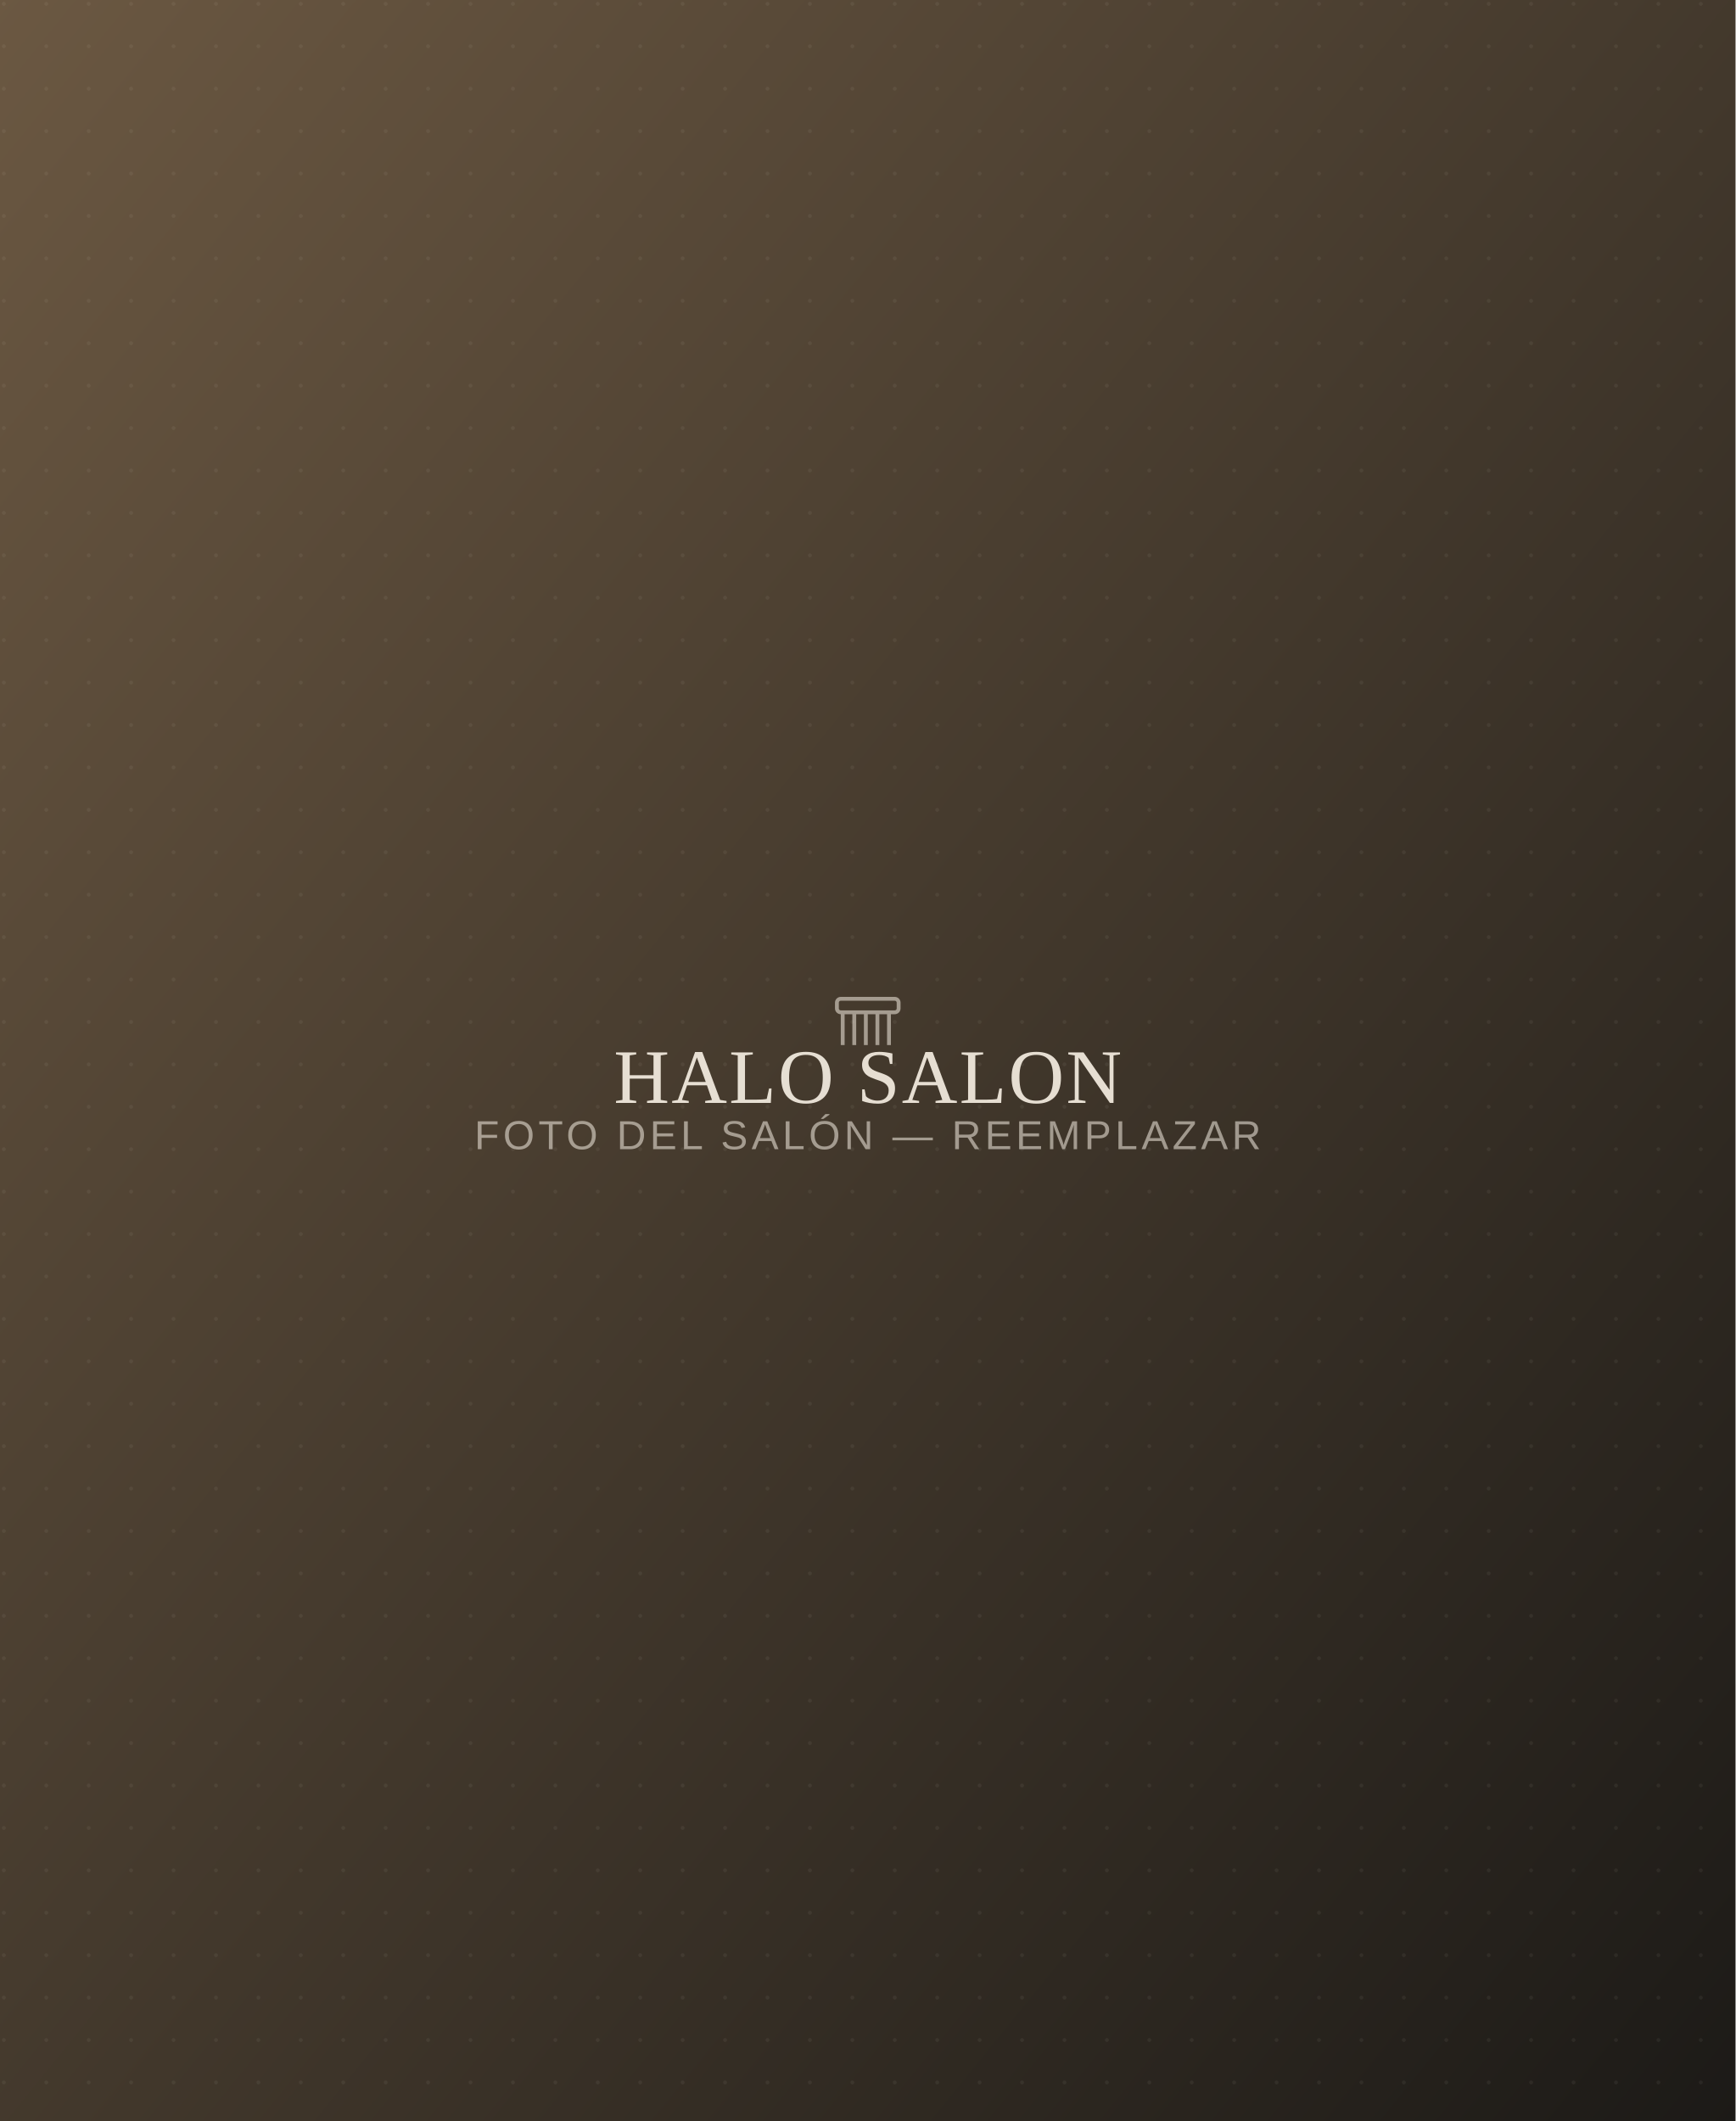
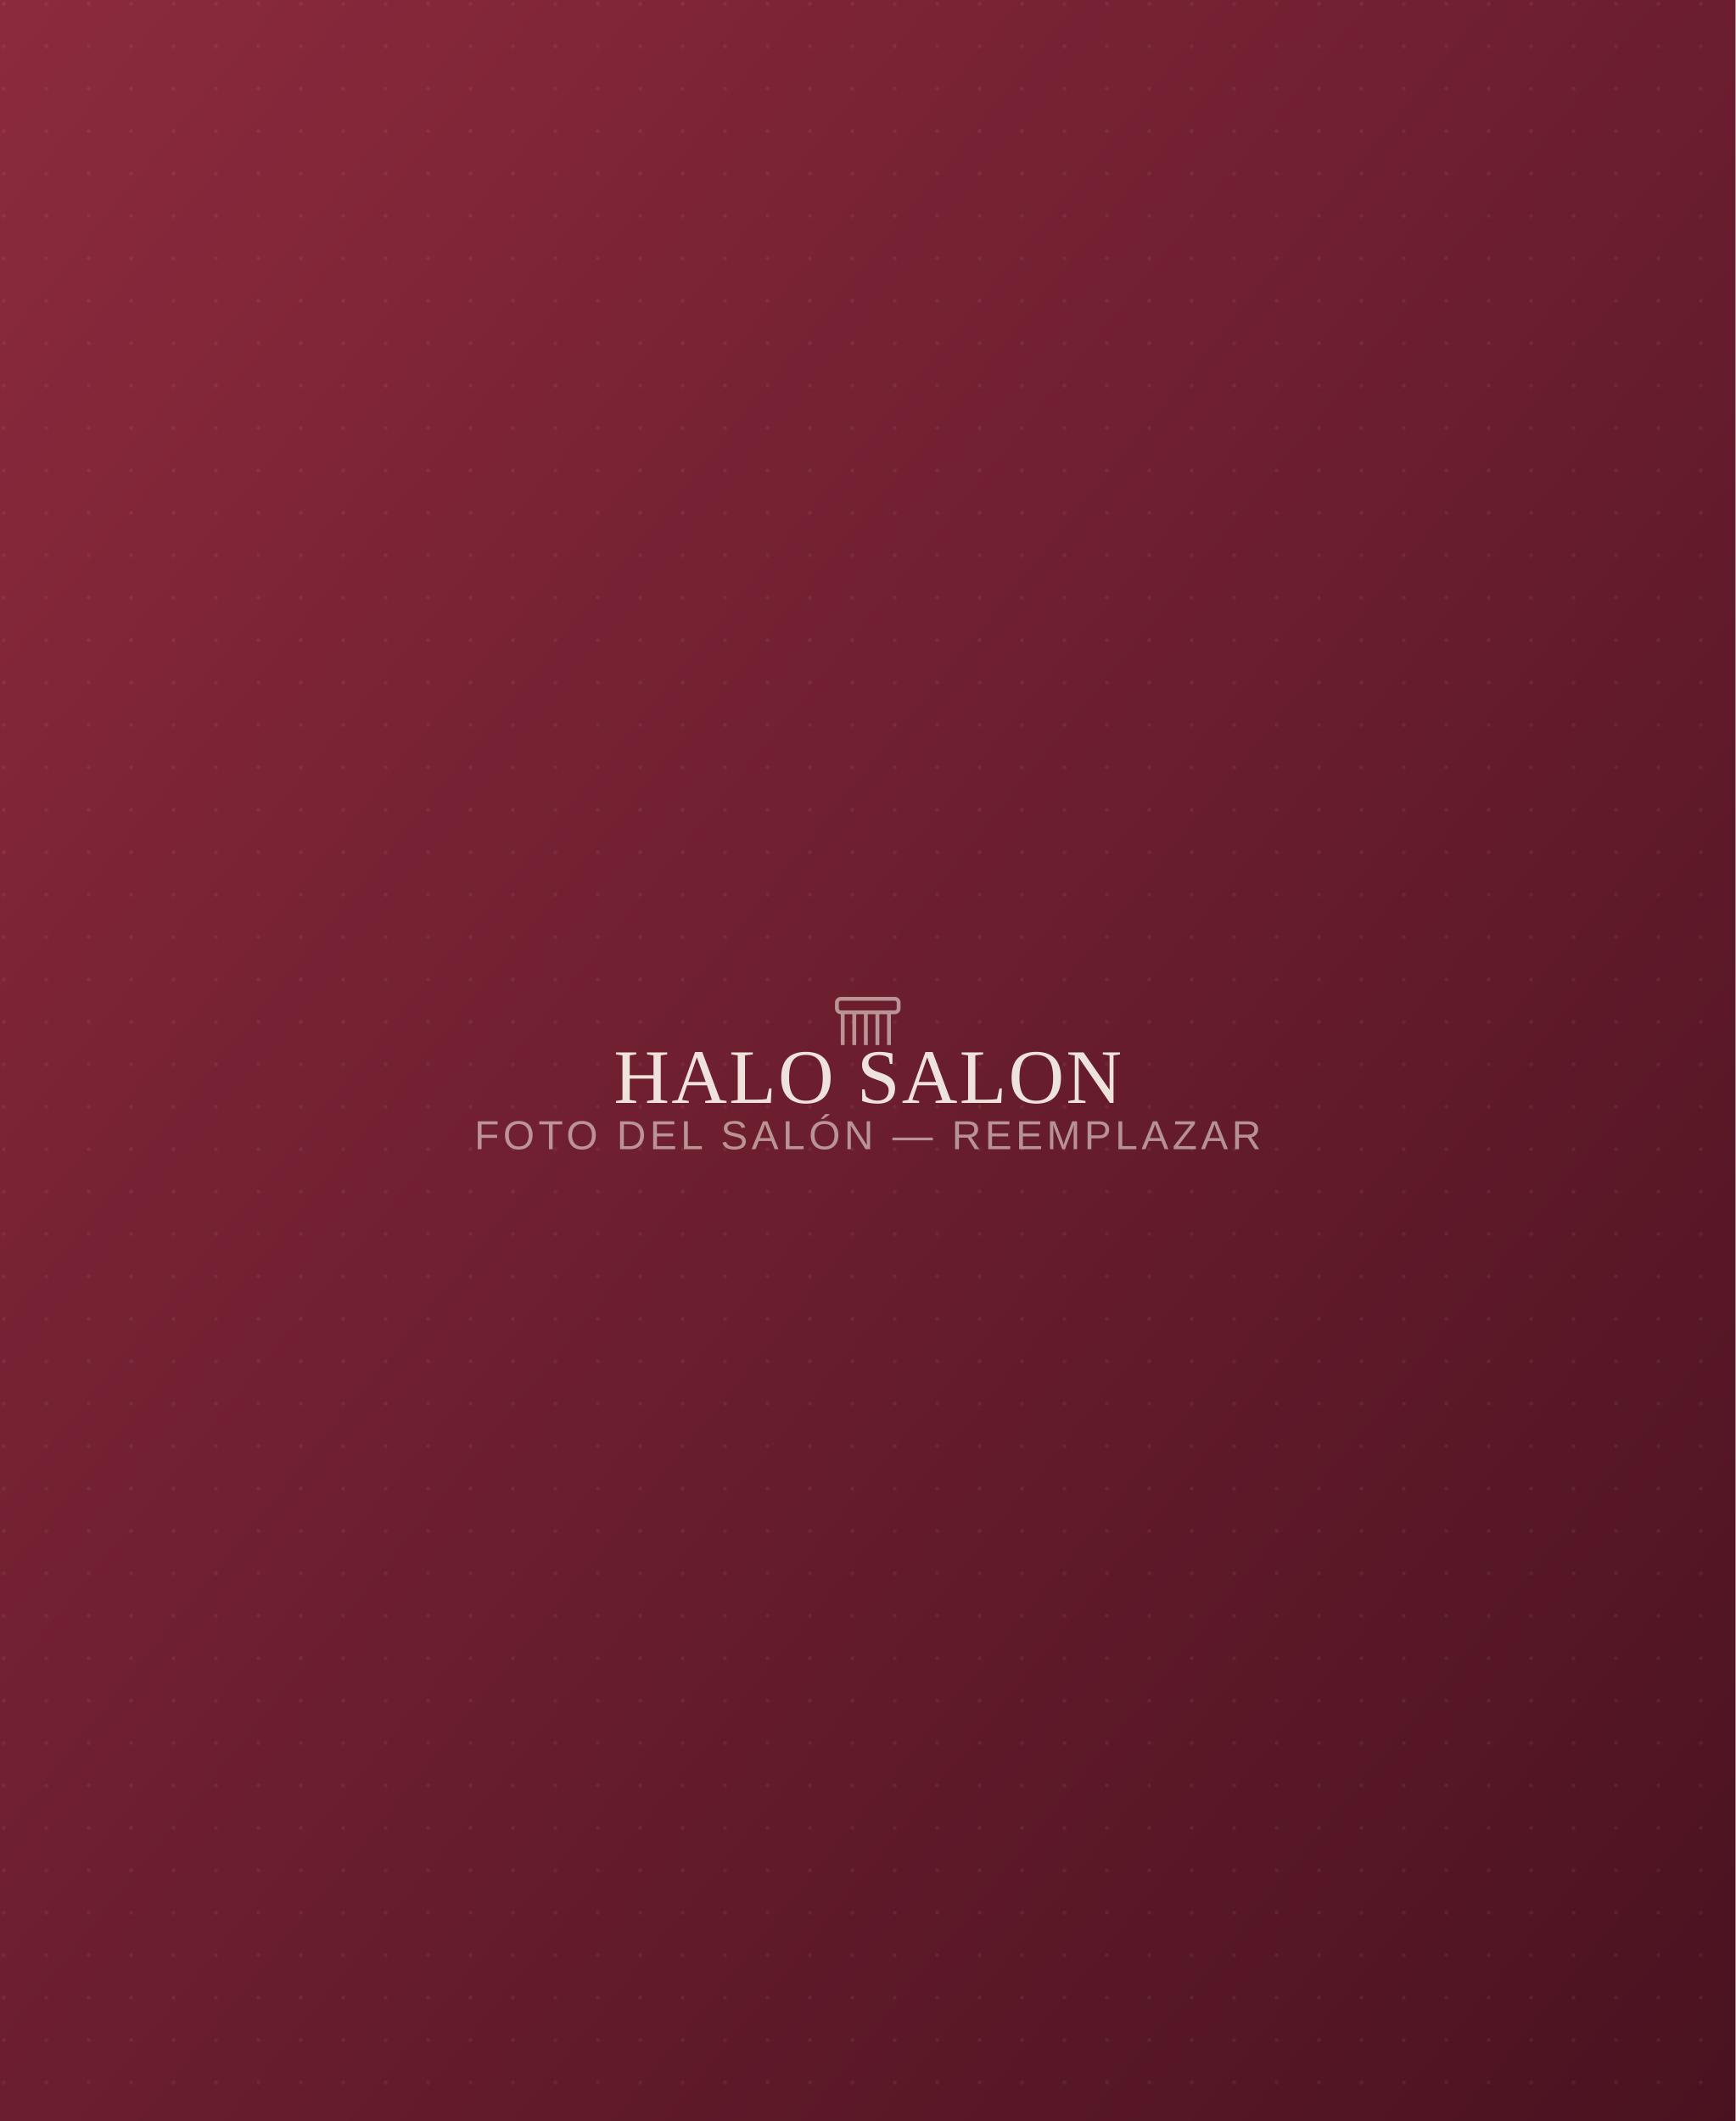
<svg xmlns="http://www.w3.org/2000/svg" width="900" height="1100" viewBox="0 0 900 1100">
  <defs>
    <linearGradient id="about" x1="0%" y1="0%" x2="100%" y2="100%">
-       <stop offset="0%" stop-color="#6b5842" />
-       <stop offset="100%" stop-color="#1c1a17" />
+       <stop offset="0%" stop-color="#8c2a3d" />
+       <stop offset="100%" stop-color="#4a1220" />
    </linearGradient>
    <pattern id="about_dots" width="22" height="22" patternUnits="userSpaceOnUse">
-       <circle cx="2" cy="2" r="1" fill="#f4ede1" opacity="0.06" />
+       <circle cx="2" cy="2" r="1" fill="#faf3ea" opacity="0.06" />
    </pattern>
  </defs>
  <rect width="900" height="1100" fill="url(#about)" />
  <rect width="900" height="1100" fill="url(#about_dots)" />
  <g transform="translate(450.0,532.0)">
    <g transform="translate(-16,-14)" opacity="0.55">
-       <rect x="0" y="0" width="32" height="7" rx="2" fill="none" stroke="#f4ede1" stroke-width="2" />
-       <line x1="3" y1="7" x2="3" y2="24" stroke="#f4ede1" stroke-width="2" />
-       <line x1="9" y1="7" x2="9" y2="24" stroke="#f4ede1" stroke-width="2" />
-       <line x1="15" y1="7" x2="15" y2="24" stroke="#f4ede1" stroke-width="2" />
-       <line x1="21" y1="7" x2="21" y2="24" stroke="#f4ede1" stroke-width="2" />
-       <line x1="27" y1="7" x2="27" y2="24" stroke="#f4ede1" stroke-width="2" />
+       <rect x="0" y="0" width="32" height="7" rx="2" fill="none" stroke="#faf3ea" stroke-width="2" />
+       <line x1="3" y1="7" x2="3" y2="24" stroke="#faf3ea" stroke-width="2" />
+       <line x1="9" y1="7" x2="9" y2="24" stroke="#faf3ea" stroke-width="2" />
+       <line x1="15" y1="7" x2="15" y2="24" stroke="#faf3ea" stroke-width="2" />
+       <line x1="21" y1="7" x2="21" y2="24" stroke="#faf3ea" stroke-width="2" />
+       <line x1="27" y1="7" x2="27" y2="24" stroke="#faf3ea" stroke-width="2" />
    </g>
  </g>
-   <text x="50%" y="572.0" font-family="Georgia, 'Times New Roman', serif" font-size="40" fill="#f4ede1" text-anchor="middle" opacity="0.92" letter-spacing="1">HALO SALON</text>
-   <text x="50%" y="596.0" font-family="Arial, Helvetica, sans-serif" font-size="21" fill="#f4ede1" text-anchor="middle" opacity="0.55" letter-spacing="2">FOTO DEL SALÓN — REEMPLAZAR</text>
+   <text x="50%" y="572.0" font-family="Georgia, 'Times New Roman', serif" font-size="40" fill="#faf3ea" text-anchor="middle" opacity="0.92" letter-spacing="1">HALO SALON</text>
+   <text x="50%" y="596.0" font-family="Arial, Helvetica, sans-serif" font-size="21" fill="#faf3ea" text-anchor="middle" opacity="0.55" letter-spacing="2">FOTO DEL SALÓN — REEMPLAZAR</text>
</svg>
